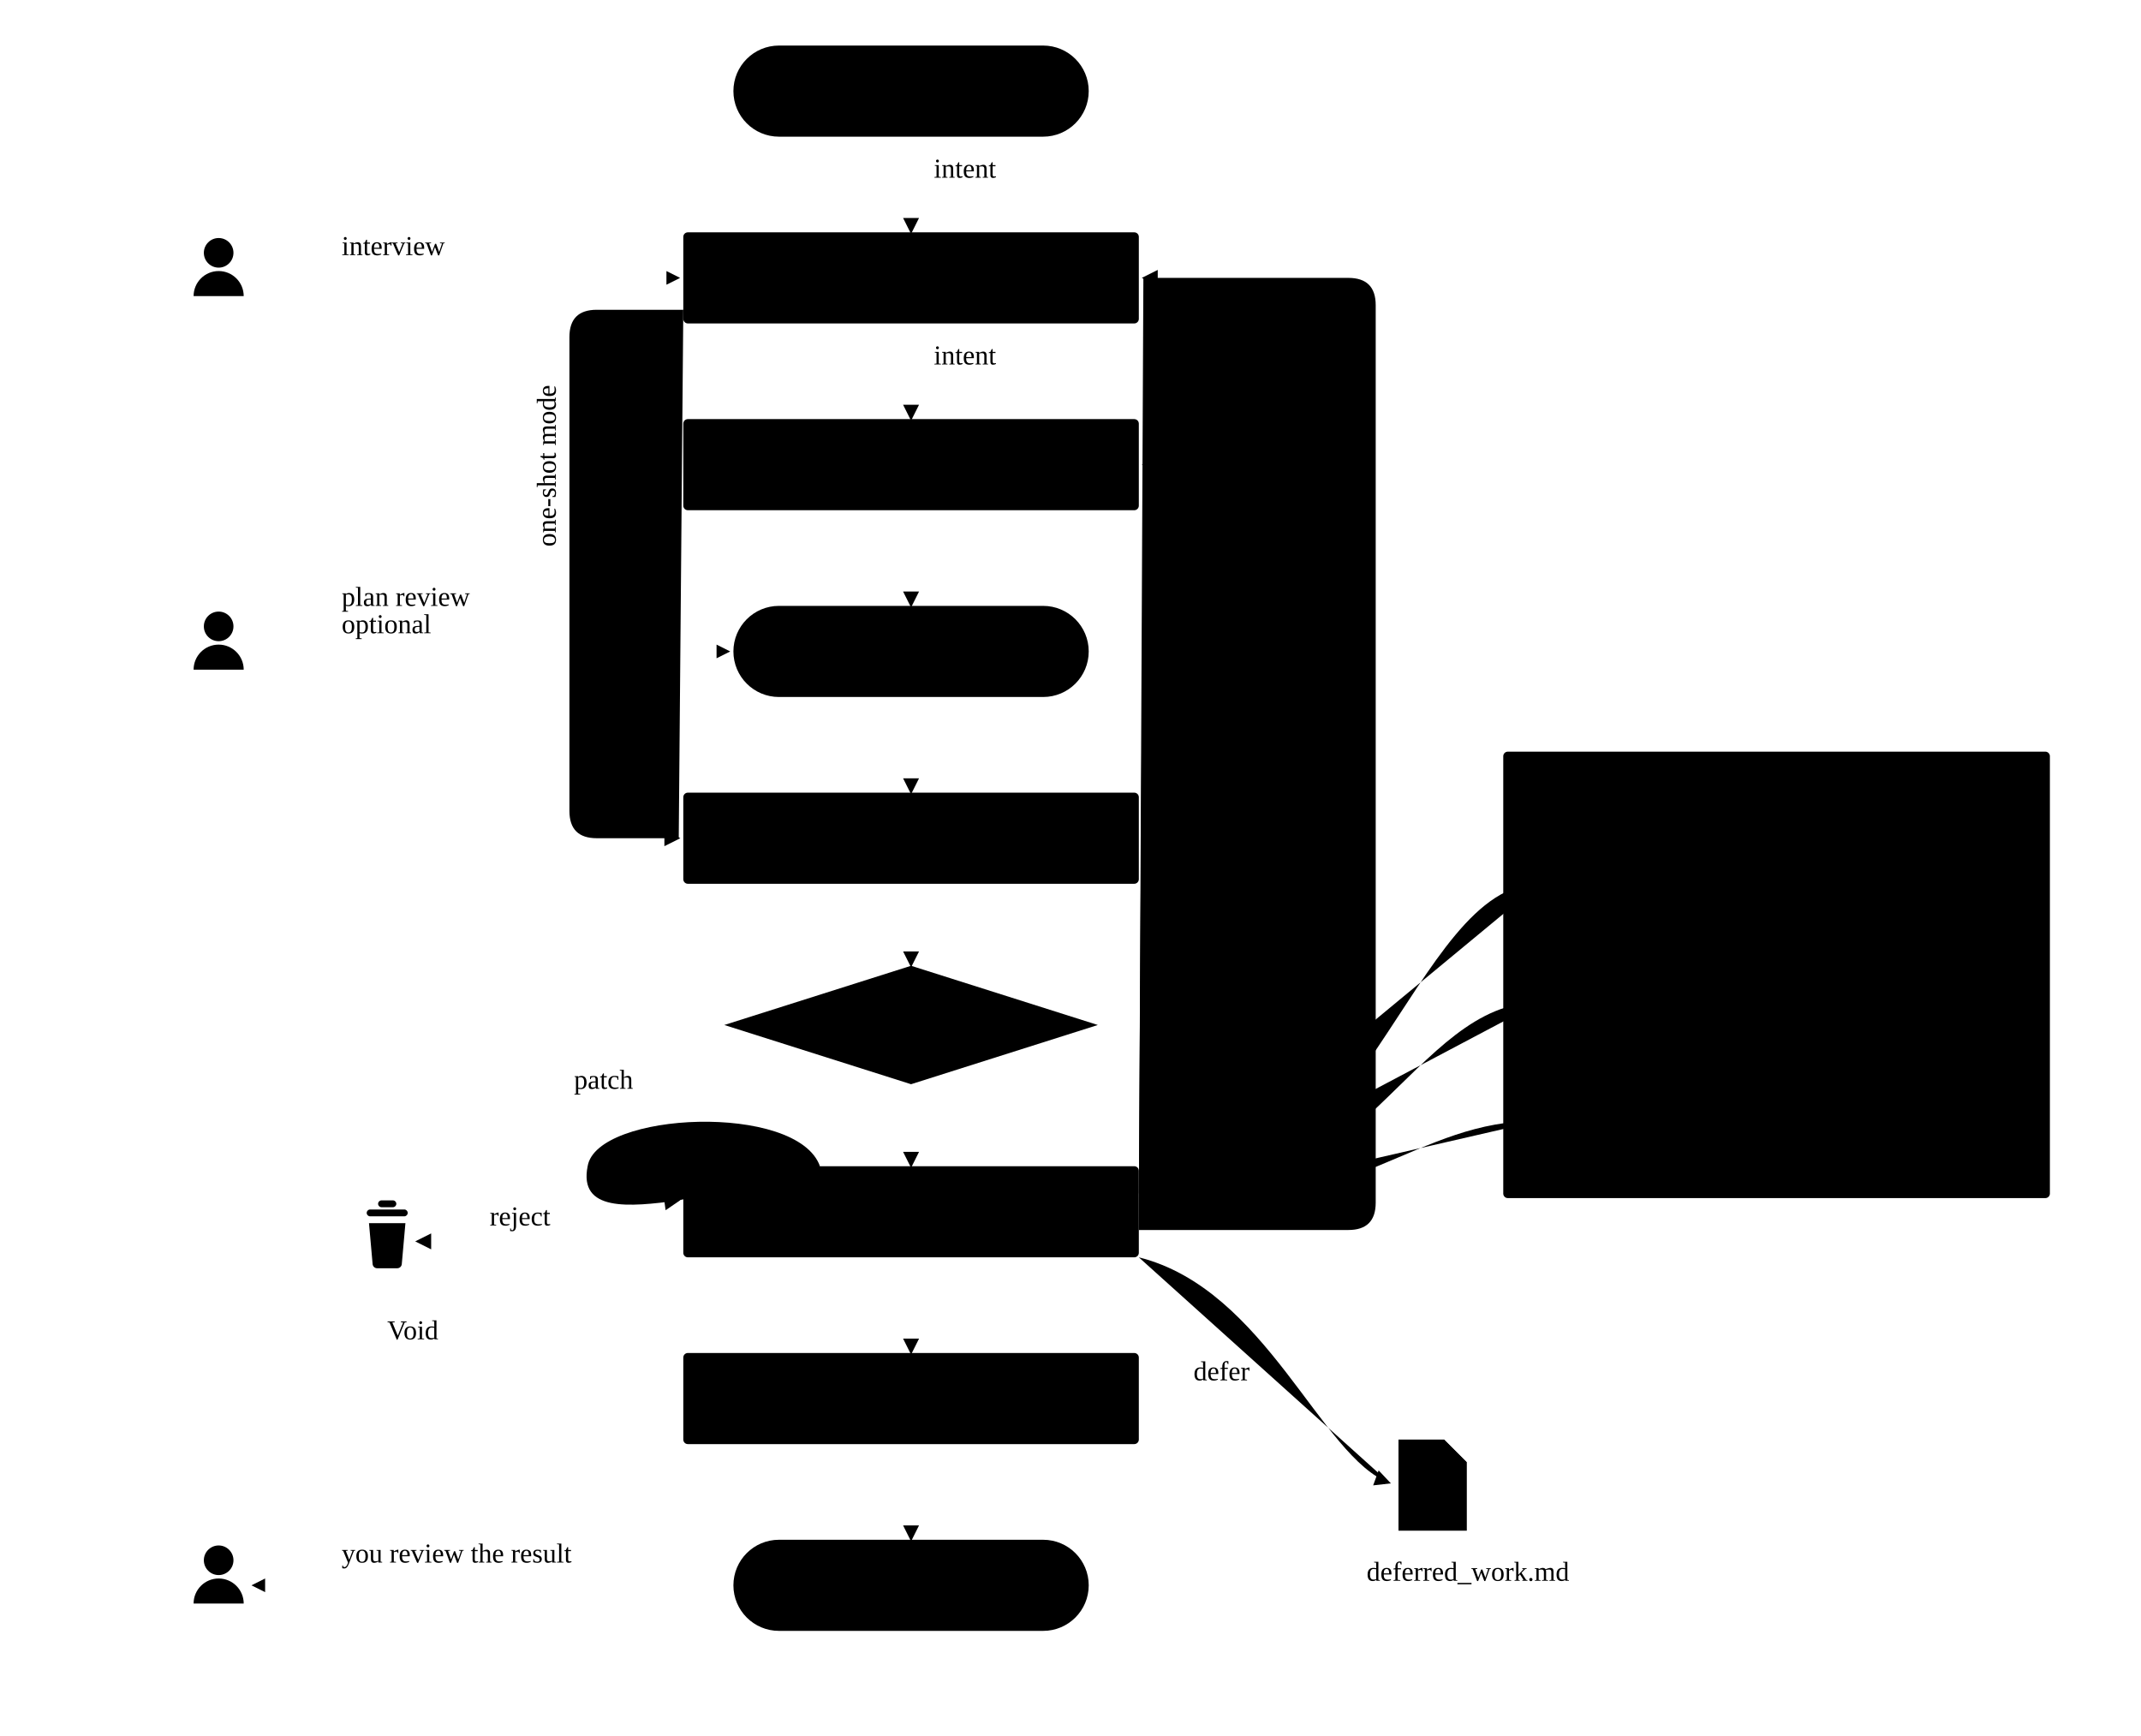
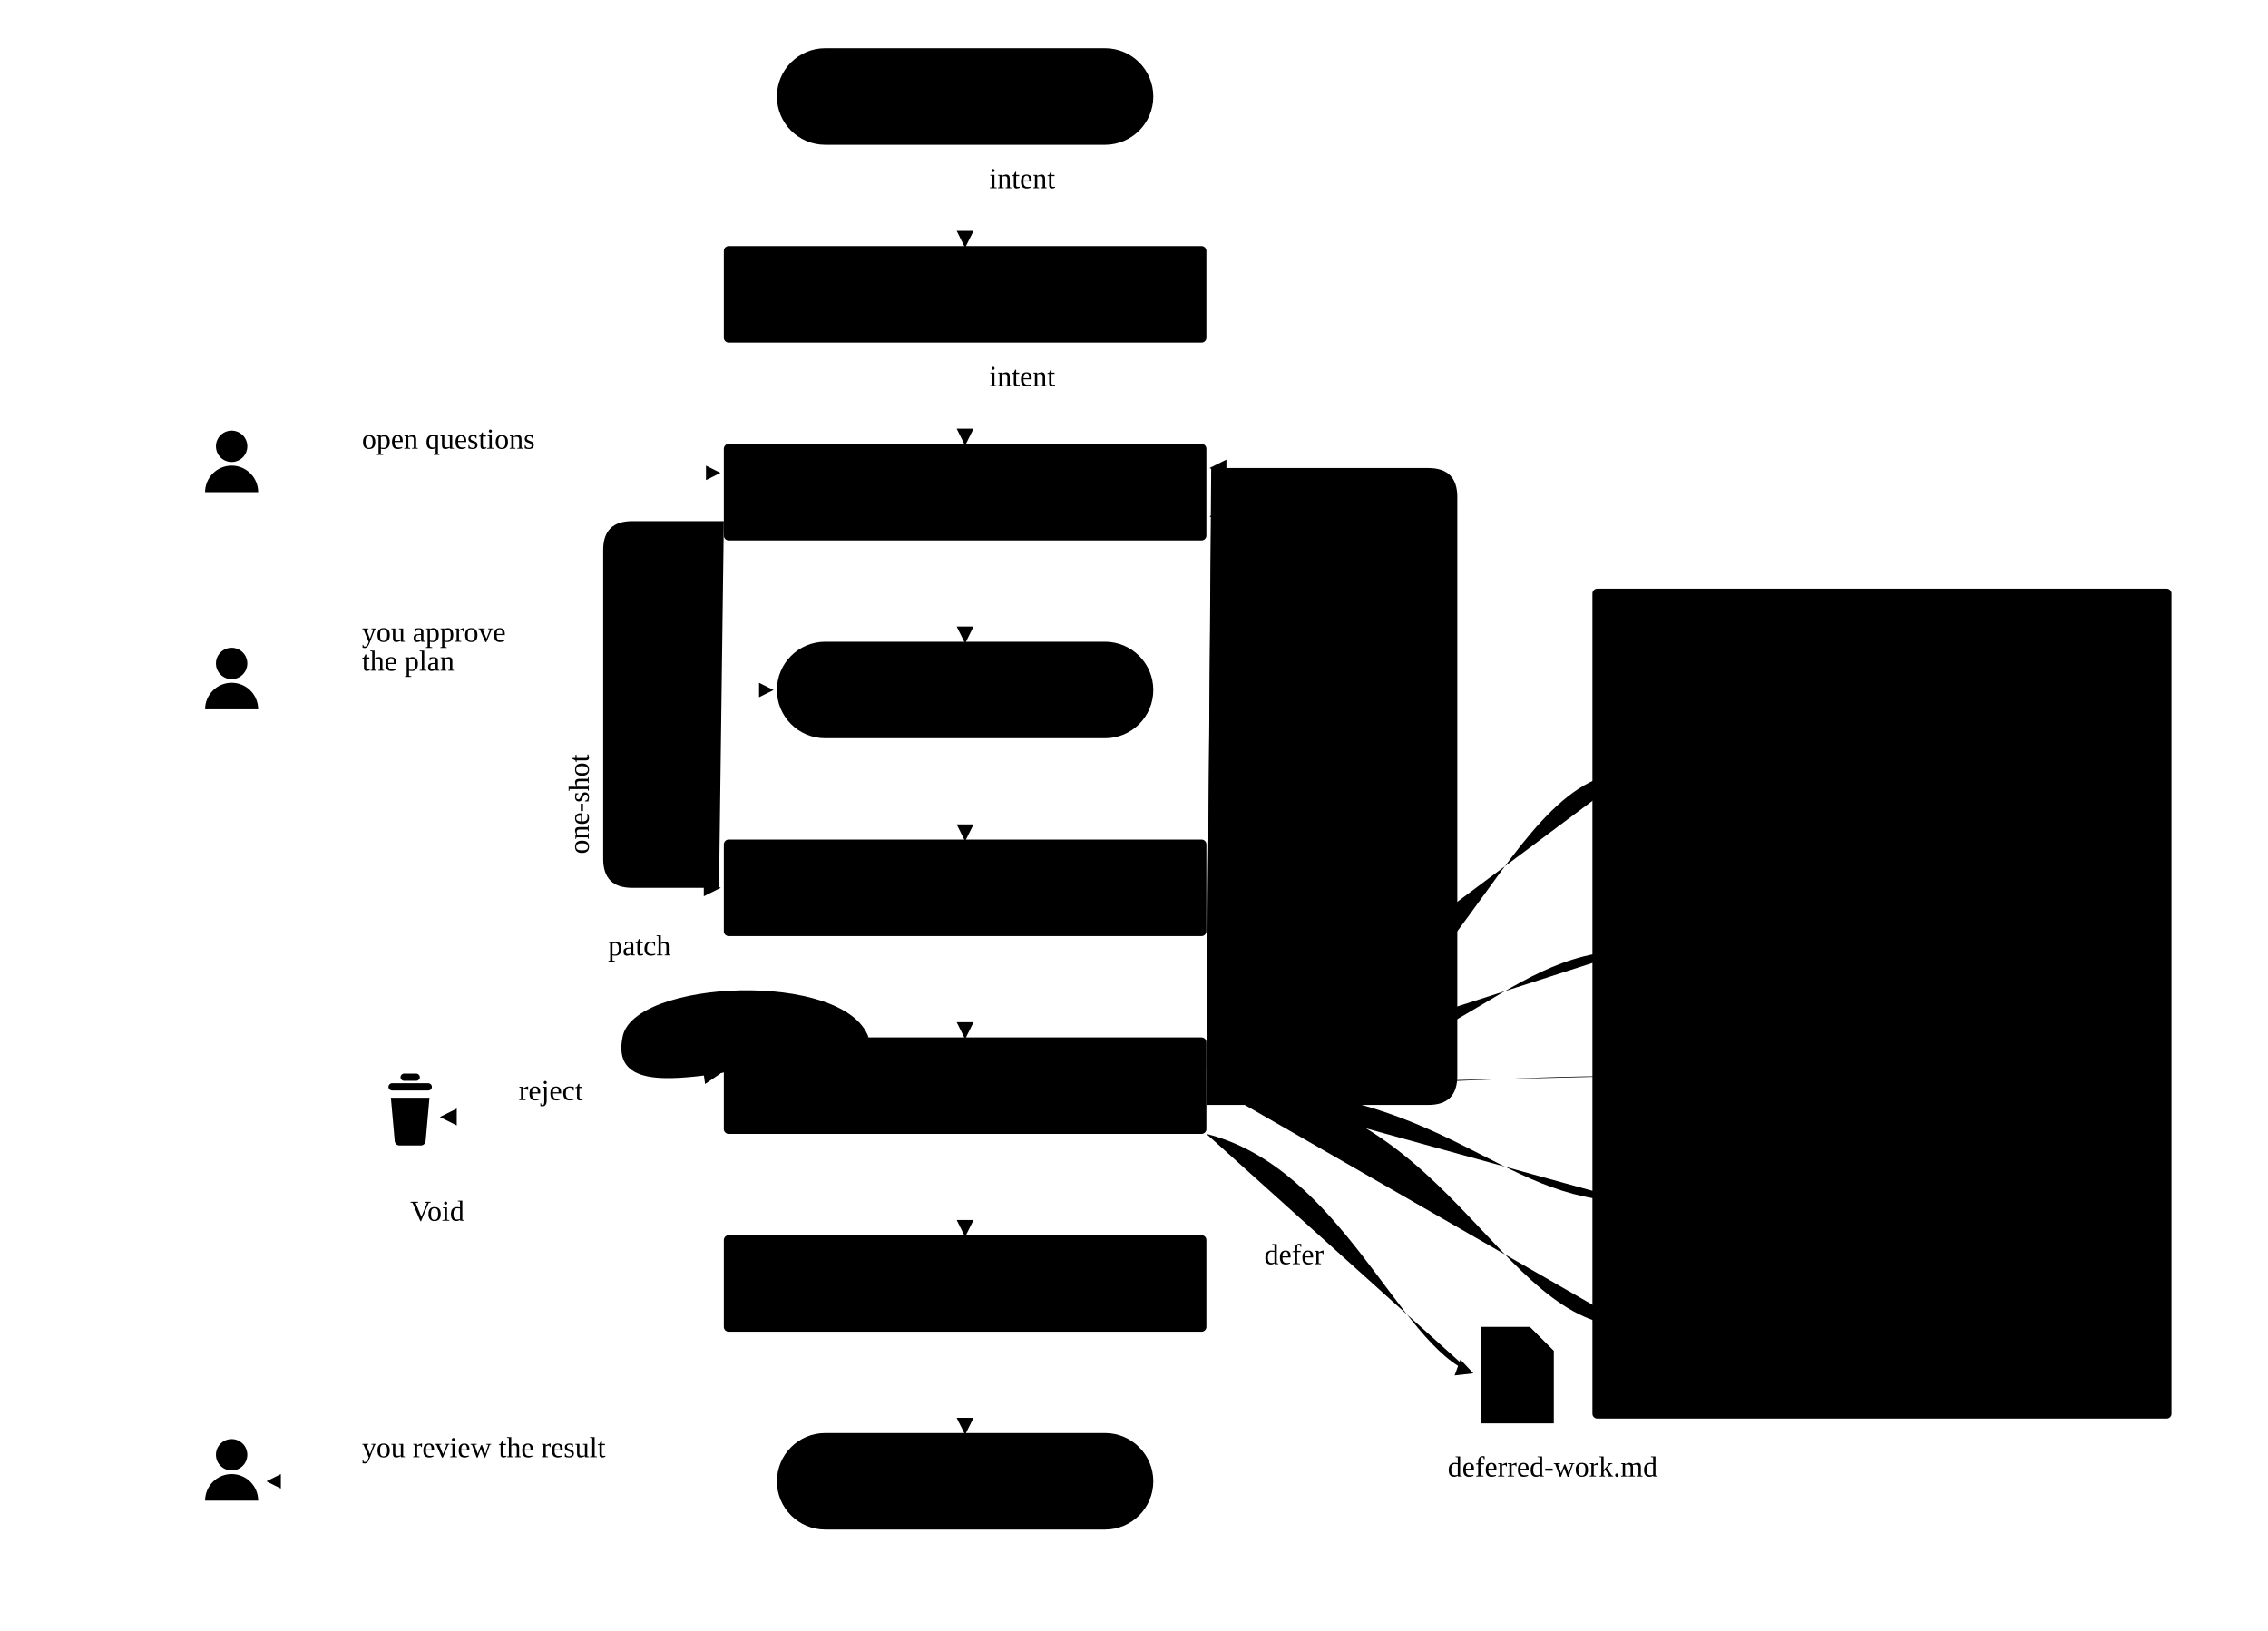
- <svg xmlns="http://www.w3.org/2000/svg" class="bmad-diagram" viewBox="0 0 940 762" role="img" aria-labelledby="bd-title">
+ <svg xmlns="http://www.w3.org/2000/svg" class="bmad-diagram" viewBox="0 0 940 676" role="img" aria-labelledby="bd-title">
  <defs>
    <marker id="bd-arrow" viewBox="0 0 10 10" refX="9" refY="5" markerWidth="7" markerHeight="7" orient="auto-start-reverse">
      <path class="head" d="M0 0 L10 5 L0 10 z" />
    </marker>
    <marker id="bd-arrow-soft" viewBox="0 0 10 10" refX="9" refY="5" markerWidth="6" markerHeight="6" orient="auto-start-reverse">
      <path class="head soft" d="M0 0 L10 5 L0 10 z" />
    </marker>
    <g id="bd-person">
      <circle cx="0" cy="-7" r="6.5" />
      <path d="M-11 12a11 11 0 0 1 22 0z" />
    </g>
  </defs>
  <rect class="node cap" x="322.0" y="20.0" width="156" height="40" rx="20" />
  <text class="n" x="400" y="45">Initial intent</text>
  <rect class="node" x="300.0" y="102.0" width="200" height="40" rx="2" />
  <text class="n" x="400" y="127">Clarify and route</text>
  <rect class="node" x="300.0" y="184.0" width="200" height="40" rx="2" />
  <text class="n" x="400" y="209">Plan</text>
  <rect class="node cap" x="322.0" y="266.0" width="156" height="40" rx="20" />
  <text class="n" x="400" y="291">Approved plan</text>
  <rect class="node" x="300.0" y="348.0" width="200" height="40" rx="2" />
  <text class="n" x="400" y="373">Implement</text>
-   <path class="node gate" d="M400 424 L482 450 L400 476 L318 450 z" />
-   <text class="n" x="400" y="455">Fits AC?</text>
+   <rect class="node" x="300.0" y="430.0" width="200" height="40" rx="2" />
+   <text class="n" x="400" y="455">Review</text>
  <rect class="node" x="300.0" y="512.0" width="200" height="40" rx="2" />
-   <text class="n" x="400" y="537">Review</text>
-   <rect class="node" x="300.0" y="594.0" width="200" height="40" rx="2" />
-   <text class="n" x="400" y="619">Present</text>
-   <rect class="node cap" x="322.0" y="676.0" width="156" height="40" rx="20" />
-   <text class="n" x="400" y="701">Result</text>
+   <text class="n" x="400" y="537">Present</text>
+   <rect class="node cap" x="322.0" y="594.0" width="156" height="40" rx="20" />
+   <text class="n" x="400" y="619">Result</text>
  <path class="edge" d="M400 60.0 V102.0" marker-end="url(#bd-arrow)" />
  <path class="edge" d="M400 142.0 V184.0" marker-end="url(#bd-arrow)" />
  <path class="edge" d="M400 224.0 V266.0" marker-end="url(#bd-arrow)" />
  <path class="edge" d="M400 306.0 V348.0" marker-end="url(#bd-arrow)" />
-   <path class="edge" d="M400 388.0 V424" marker-end="url(#bd-arrow)" />
-   <path class="edge" d="M400 476 V512.0" marker-end="url(#bd-arrow)" />
+   <path class="edge" d="M400 388.0 V430.0" marker-end="url(#bd-arrow)" />
+   <path class="edge" d="M400 470.0 V512.0" marker-end="url(#bd-arrow)" />
  <path class="edge" d="M400 552.0 V594.0" marker-end="url(#bd-arrow)" />
-   <path class="edge" d="M400 634.0 V676.0" marker-end="url(#bd-arrow)" />
  <text class="k" x="410" y="78">intent</text>
  <text class="k" x="410" y="160">intent</text>
-   <path class="edge" d="M300.0 136 H262 Q250 136 250 148 V356 Q250 368 262 368 H298.0" marker-end="url(#bd-arrow)" />
-   <text class="k" x="244" y="240" transform="rotate(-90 244 240)">one-shot mode</text>
-   <path class="edge" d="M360 512 C 350 484 262 488 258 512 C 254 532 276 530 298.0 527" marker-end="url(#bd-arrow)" />
-   <text class="k" x="252" y="478">patch</text>
-   <path class="edge" d="M300.0 545 H183" marker-end="url(#bd-arrow)" />
-   <text class="k" x="215" y="538">reject</text>
-   <g class="glyph" transform="translate(170 545)">
+   <path class="edge" d="M300.0 216 H262 Q250 216 250 228 V356 Q250 368 262 368 H298.0" marker-end="url(#bd-arrow)" />
+   <text class="k" x="244" y="354" transform="rotate(-90 244 354)">one-shot</text>
+   <path class="edge" d="M360 430 C 350 402 262 406 258 430 C 254 450 276 448 298.0 445" marker-end="url(#bd-arrow)" />
+   <text class="k" x="252" y="396">patch</text>
+   <path class="edge" d="M300.0 463 H183" marker-end="url(#bd-arrow)" />
+   <text class="k" x="215" y="456">reject</text>
+   <g class="glyph" transform="translate(170 463)">
    <rect x="-9" y="-14" width="18" height="3" rx="1.5" />
    <rect x="-4" y="-18" width="8" height="3" rx="1.5" />
    <path d="M-8 -8h16l-1.6 18a2 2 0 0 1-2 1.8h-8.8a2 2 0 0 1-2-1.8z" />
  </g>
-   <text class="sub mid" x="170" y="588">Void</text>
-   <path class="edge" d="M500.0 552 C 556 566 580 640 610 651" marker-end="url(#bd-arrow)" />
-   <text class="k" x="524" y="606">defer</text>
-   <g class="glyph" transform="translate(614 632)">
+   <text class="sub mid" x="170" y="506">Void</text>
+   <path class="edge" d="M500.0 470 C 556 484 580 558 610 569" marker-end="url(#bd-arrow)" />
+   <text class="k" x="524" y="524">defer</text>
+   <g class="glyph" transform="translate(614 550)">
    <path d="M0 0h20l10 10v30H0z" />
    <path class="fold" d="M20 0v10h10z" />
  </g>
-   <text class="sub" x="600" y="694">deferred_work.md</text>
-   <path class="edge" d="M500.0 524 H540 Q552 524 552 512 V216 Q552 204 540 204 H502.0" marker-end="url(#bd-arrow)" />
-   <text class="k" x="546" y="368" transform="rotate(-90 546 368)">bad_plan</text>
-   <path class="edge" d="M500.0 540 H592 Q604 540 604 528 V134 Q604 122 592 122 H502.0" marker-end="url(#bd-arrow)" />
-   <text class="k" x="598" y="330" transform="rotate(-90 598 330)">intent_gap</text>
-   <use href="#bd-person" class="glyph" transform="translate(96 118)" />
-   <path class="edge soft" d="M128 122 H298.0" marker-end="url(#bd-arrow-soft)" />
-   <text class="k" x="150" y="112">interview</text>
+   <text class="sub" x="600" y="612">deferred-work.md</text>
+   <path class="edge" d="M500.0 442 H540 Q552 442 552 430 V226 Q552 214 540 214 H502.0" marker-end="url(#bd-arrow)" />
+   <text class="k" x="546" y="356" transform="rotate(-90 546 356)">bad_plan</text>
+   <path class="edge" d="M500.0 458 H592 Q604 458 604 446 V206 Q604 194 592 194 H502.0" marker-end="url(#bd-arrow)" />
+   <text class="k" x="598" y="364" transform="rotate(-90 598 364)">intent_gap</text>
+   <use href="#bd-person" class="glyph" transform="translate(96 192)" />
+   <path class="edge soft" d="M128 196 H298.0" marker-end="url(#bd-arrow-soft)" />
+   <text class="k" x="150" y="186">open questions</text>
  <use href="#bd-person" class="glyph" transform="translate(96 282)" />
  <path class="edge soft" d="M128 286 H320.0" marker-end="url(#bd-arrow-soft)" />
-   <text class="k" x="150" y="266">plan review</text>
-   <text class="k" x="150" y="278">optional</text>
-   <use href="#bd-person" class="glyph" transform="translate(96 692)" />
-   <path class="edge soft" d="M322.0 696 H111" marker-end="url(#bd-arrow-soft)" />
-   <text class="k" x="150" y="686">you review the result</text>
-   <rect class="panel" x="660" y="330" width="240" height="196" rx="2" />
-   <text class="k panel-title" x="676" y="354">Review lenses</text>
-   <rect class="node" x="676" y="366" width="208" height="44" rx="2" />
-   <text class="n small" x="688" y="385">Blind Hunter</text>
-   <text class="sub" x="688" y="400">find any 10 things to fix</text>
-   <path class="edge soft lens" d="M676 388 C 620 388 600 532 502.0 532" marker-end="url(#bd-arrow-soft)" />
-   <rect class="node" x="676" y="418" width="208" height="44" rx="2" />
-   <text class="n small" x="688" y="437">Edge Cases Hunter</text>
-   <text class="sub" x="688" y="452">find forgotten corner cases</text>
-   <path class="edge soft lens" d="M676 440 C 620 440 600 532 502.0 532" marker-end="url(#bd-arrow-soft)" />
-   <rect class="node" x="676" y="470" width="208" height="44" rx="2" />
-   <text class="n small" x="688" y="489">Verification Gap Finder</text>
-   <text class="sub" x="688" y="504">is this covered by tests?</text>
-   <path class="edge soft lens" d="M676 492 C 620 492 600 532 502.0 532" marker-end="url(#bd-arrow-soft)" />
+   <text class="k" x="150" y="266">you approve</text>
+   <text class="k" x="150" y="278">the plan</text>
+   <use href="#bd-person" class="glyph" transform="translate(96 610)" />
+   <path class="edge soft" d="M322.0 614 H111" marker-end="url(#bd-arrow-soft)" />
+   <text class="k" x="150" y="604">you review the result</text>
+   <rect class="panel" x="660" y="244" width="240" height="344" rx="2" />
+   <text class="k panel-title" x="676" y="268">Review lenses</text>
+   <text class="k" x="676" y="290">quick, the default</text>
+   <rect class="node" x="676" y="298" width="208" height="44" rx="2" />
+   <text class="n small" x="688" y="317">Quick</text>
+   <text class="sub" x="688" y="332">acceptance criteria, rules, bugs</text>
+   <path class="edge soft lens" d="M676 320 C 620 320 600 450 502.0 450" marker-end="url(#bd-arrow-soft)" />
+   <text class="k" x="676" y="364">thorough</text>
+   <rect class="node" x="676" y="372" width="208" height="44" rx="2" />
+   <text class="n small" x="688" y="391">Blind Hunter</text>
+   <text class="sub" x="688" y="406">bare diff: find things to fix</text>
+   <path class="edge soft lens" d="M676 394 C 620 394 600 450 502.0 450" marker-end="url(#bd-arrow-soft)" />
+   <rect class="node" x="676" y="424" width="208" height="44" rx="2" />
+   <text class="n small" x="688" y="443">Edge Case Hunter</text>
+   <text class="sub" x="688" y="458">find forgotten corner cases</text>
+   <path class="edge soft lens" d="M676 446 C 620 446 600 450 502.0 450" marker-end="url(#bd-arrow-soft)" />
+   <rect class="node" x="676" y="476" width="208" height="44" rx="2" />
+   <text class="n small" x="688" y="495">Verification Gap Reviewer</text>
+   <text class="sub" x="688" y="510">is this covered by tests?</text>
+   <path class="edge soft lens" d="M676 498 C 620 498 600 450 502.0 450" marker-end="url(#bd-arrow-soft)" />
+   <rect class="node" x="676" y="528" width="208" height="44" rx="2" />
+   <text class="n small" x="688" y="547">Intent Alignment Auditor</text>
+   <text class="sub" x="688" y="562">does it do what was intended?</text>
+   <path class="edge soft lens" d="M676 550 C 620 550 600 450 502.0 450" marker-end="url(#bd-arrow-soft)" />
</svg>
